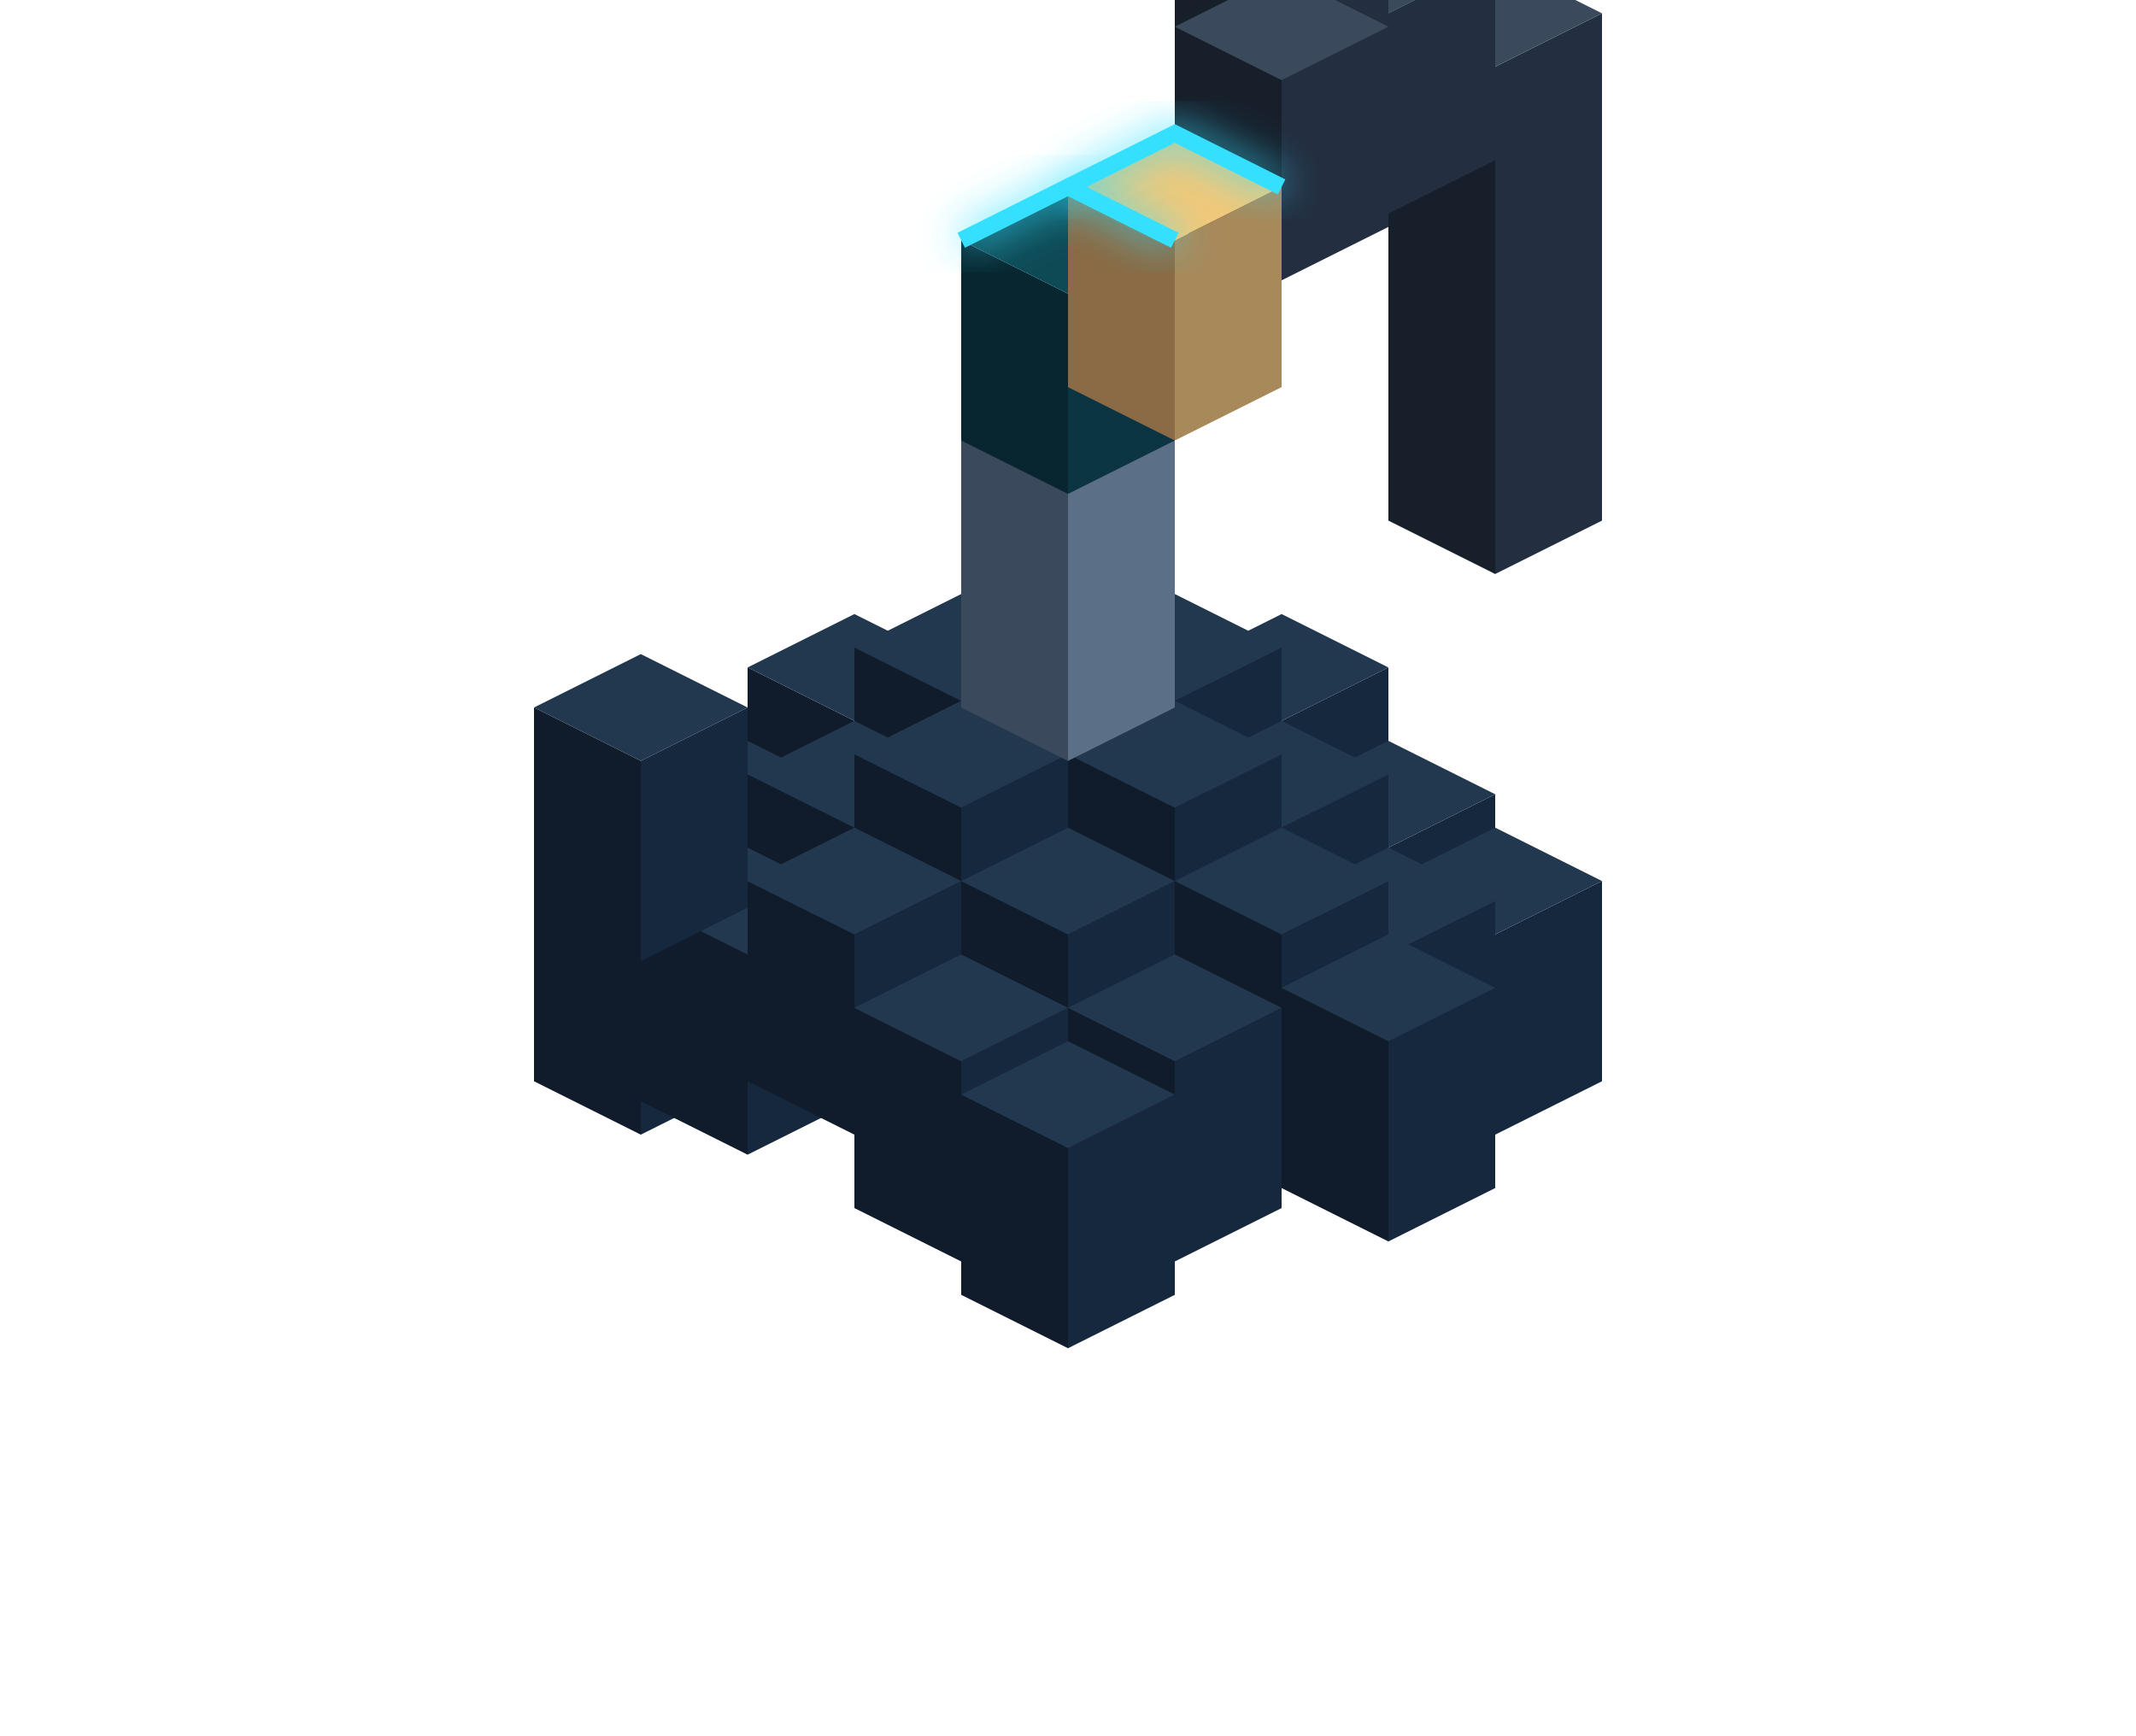
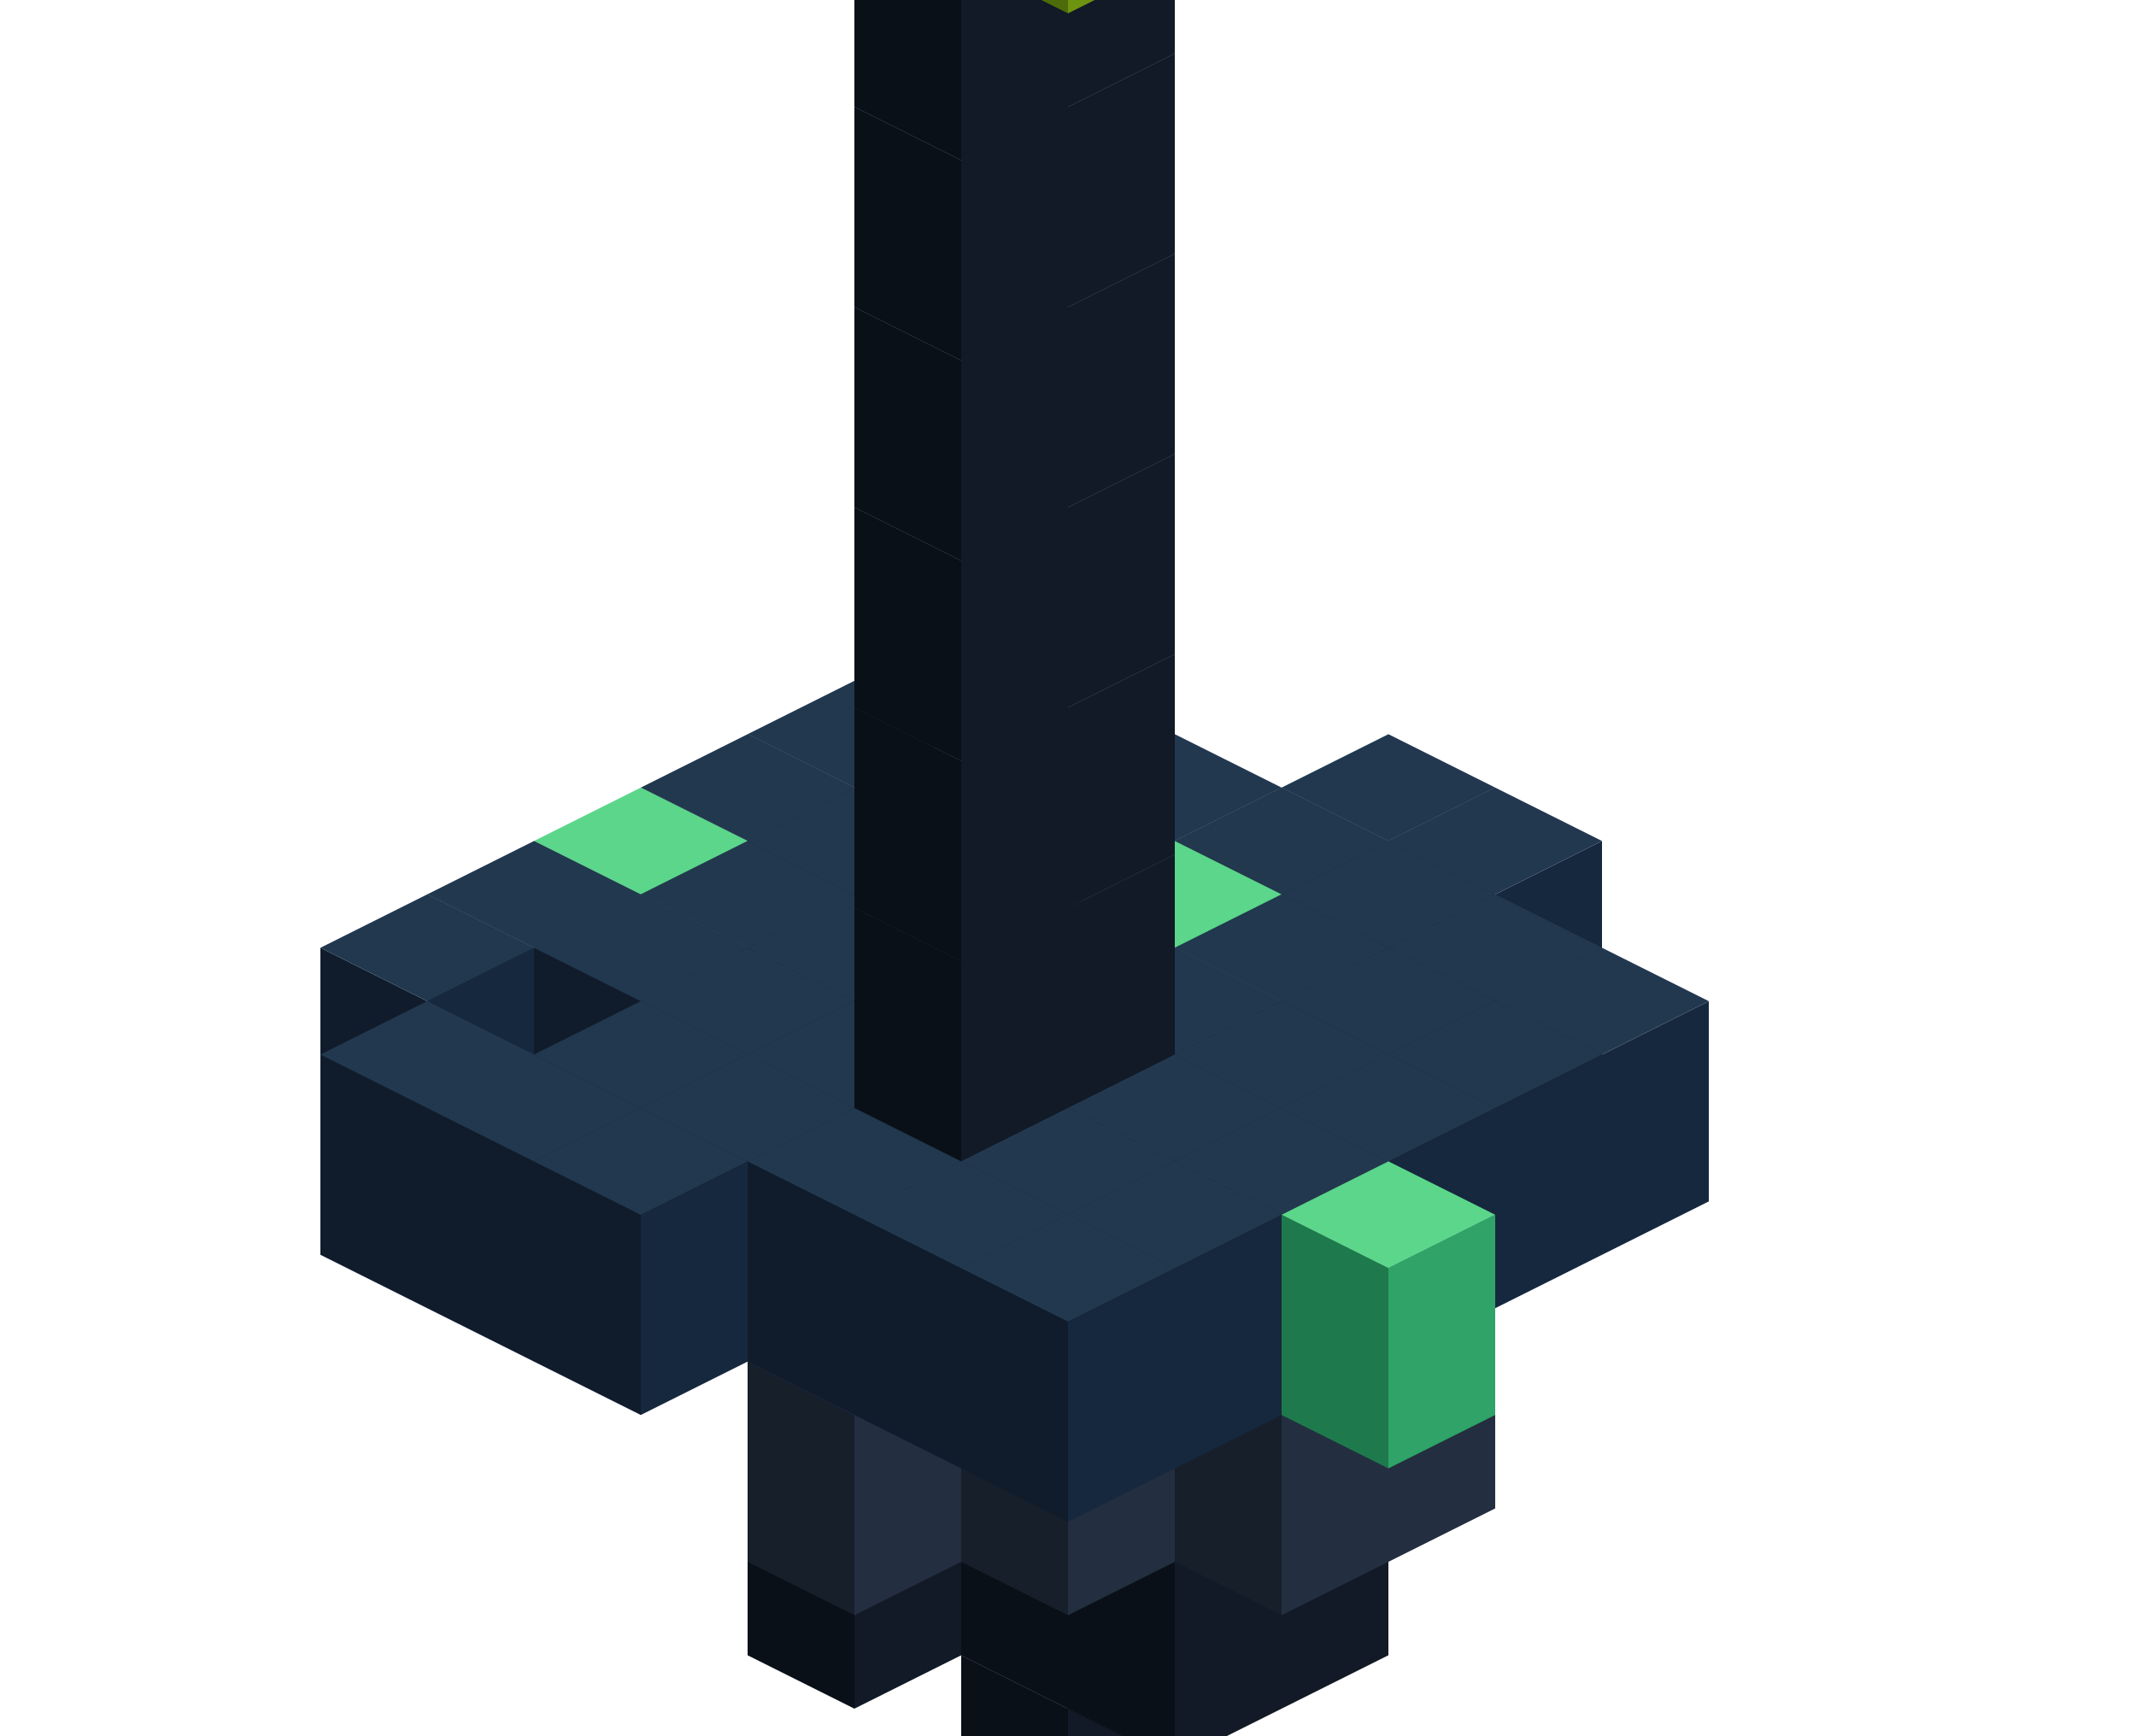
<svg xmlns="http://www.w3.org/2000/svg" width="320" height="260" viewBox="0 0 320 260" fill="none">
  <defs>
    <filter id="glow" x="-60%" y="-60%" width="220%" height="220%">
      <feGaussianBlur stdDeviation="3" result="b" />
      <feMerge>
        <feMergeNode in="b" />
        <feMergeNode in="SourceGraphic" />
      </feMerge>
    </filter>
  </defs>
-   <g>
-     <polygon points="144,100.0 160,108.0 160,138.0 144,130.0" fill="#101C2C" />
-     <polygon points="160,108.0 176,100.0 176,130.0 160,138.0" fill="#16283D" />
-     <polygon points="160,92.0 176,100.0 160,108.0 144,100.0" fill="#22384F" />
-     <polygon points="128,103.0 144,111.0 144,141.0 128,133.0" fill="#101C2C" />
-     <polygon points="144,111.0 160,103.0 160,133.0 144,141.0" fill="#16283D" />
-     <polygon points="144,95.0 160,103.0 144,111.0 128,103.0" fill="#22384F" />
-     <polygon points="112,100.0 128,108.0 128,138.0 112,130.0" fill="#101C2C" />
-     <polygon points="128,108.0 144,100.0 144,130.0 128,138.0" fill="#16283D" />
-     <polygon points="128,92.0 144,100.0 128,108.0 112,100.0" fill="#22384F" />
-     <polygon points="96,119.0 112,127.0 112,157.0 96,149.0" fill="#101C2C" />
-     <polygon points="112,127.0 128,119.0 128,149.0 112,157.0" fill="#16283D" />
-     <polygon points="112,111.0 128,119.0 112,127.0 96,119.0" fill="#22384F" />
-     <polygon points="80,132.0 96,140.0 96,170.0 80,162.0" fill="#101C2C" />
-     <polygon points="96,140.0 112,132.0 112,162.0 96,170.0" fill="#16283D" />
-     <polygon points="96,124.0 112,132.0 96,140.0 80,132.0" fill="#22384F" />
-     <polygon points="160,103.0 176,111.0 176,141.0 160,133.0" fill="#101C2C" />
-     <polygon points="176,111.0 192,103.0 192,133.0 176,141.0" fill="#16283D" />
-     <polygon points="176,95.0 192,103.0 176,111.0 160,103.0" fill="#22384F" />
-     <polygon points="144,100.0 160,108.0 160,138.0 144,130.0" fill="#101C2C" />
-     <polygon points="160,108.0 176,100.0 176,130.0 160,138.0" fill="#16283D" />
-     <polygon points="160,92.0 176,100.0 160,108.0 144,100.0" fill="#22384F" />
-     <polygon points="128,97.0 144,105.0 144,135.0 128,127.0" fill="#101C2C" />
-     <polygon points="144,105.0 160,97.0 160,127.0 144,135.0" fill="#16283D" />
-     <polygon points="144,89.0 160,97.0 144,105.0 128,97.0" fill="#22384F" />
-     <polygon points="112,116.0 128,124.0 128,154.0 112,146.0" fill="#101C2C" />
-     <polygon points="128,124.0 144,116.0 144,146.0 128,154.0" fill="#16283D" />
-     <polygon points="128,108.0 144,116.0 128,124.0 112,116.0" fill="#22384F" />
-     <polygon points="96,135.0 112,143.0 112,173.0 96,165.0" fill="#101C2C" />
-     <polygon points="112,143.0 128,135.0 128,165.0 112,173.0" fill="#16283D" />
-     <polygon points="112,127.0 128,135.0 112,143.0 96,135.0" fill="#22384F" />
-     <polygon points="176,100.0 192,108.0 192,138.0 176,130.0" fill="#101C2C" />
-     <polygon points="192,108.0 208,100.0 208,130.0 192,138.0" fill="#16283D" />
-     <polygon points="192,92.0 208,100.0 192,108.0 176,100.0" fill="#22384F" />
-     <polygon points="160,97.0 176,105.0 176,135.0 160,127.0" fill="#101C2C" />
-     <polygon points="176,105.0 192,97.0 192,127.0 176,135.0" fill="#16283D" />
-     <polygon points="176,89.0 192,97.0 176,105.0 160,97.0" fill="#22384F" />
-     <polygon points="144,94.0 160,102.0 160,132.0 144,124.0" fill="#101C2C" />
-     <polygon points="160,102.0 176,94.0 176,124.0 160,132.0" fill="#16283D" />
-     <polygon points="160,86.0 176,94.0 160,102.0 144,94.0" fill="#22384F" />
-     <polygon points="128,113.0 144,121.0 144,151.0 128,143.0" fill="#101C2C" />
-     <polygon points="144,121.0 160,113.0 160,143.0 144,151.0" fill="#16283D" />
-     <polygon points="144,105.0 160,113.0 144,121.0 128,113.0" fill="#22384F" />
-     <polygon points="112,132.0 128,140.0 128,170.0 112,162.0" fill="#101C2C" />
-     <polygon points="128,140.0 144,132.0 144,162.0 128,170.0" fill="#16283D" />
-     <polygon points="128,124.0 144,132.0 128,140.0 112,132.0" fill="#22384F" />
-     <polygon points="192,119.0 208,127.0 208,157.0 192,149.0" fill="#101C2C" />
-     <polygon points="208,127.0 224,119.0 224,149.0 208,157.0" fill="#16283D" />
-     <polygon points="208,111.0 224,119.0 208,127.0 192,119.0" fill="#22384F" />
-     <polygon points="176,116.0 192,124.0 192,154.0 176,146.0" fill="#101C2C" />
-     <polygon points="192,124.0 208,116.0 208,146.0 192,154.0" fill="#16283D" />
-     <polygon points="192,108.0 208,116.0 192,124.0 176,116.0" fill="#22384F" />
-     <polygon points="160,113.0 176,121.0 176,151.0 160,143.0" fill="#101C2C" />
-     <polygon points="176,121.0 192,113.0 192,143.0 176,151.0" fill="#16283D" />
-     <polygon points="176,105.0 192,113.0 176,121.0 160,113.0" fill="#22384F" />
-     <polygon points="144,132.0 160,140.0 160,170.0 144,162.0" fill="#101C2C" />
-     <polygon points="160,140.0 176,132.0 176,162.0 160,170.0" fill="#16283D" />
-     <polygon points="160,124.0 176,132.0 160,140.0 144,132.0" fill="#22384F" />
-     <polygon points="128,151.0 144,159.0 144,189.0 128,181.0" fill="#101C2C" />
-     <polygon points="144,159.0 160,151.0 160,181.0 144,189.0" fill="#16283D" />
-     <polygon points="144,143.0 160,151.0 144,159.0 128,151.0" fill="#22384F" />
-     <polygon points="208,132.0 224,140.0 224,170.0 208,162.0" fill="#101C2C" />
-     <polygon points="224,140.0 240,132.0 240,162.0 224,170.0" fill="#16283D" />
-     <polygon points="224,124.0 240,132.0 224,140.0 208,132.0" fill="#22384F" />
-     <polygon points="192,135.0 208,143.0 208,173.0 192,165.0" fill="#101C2C" />
-     <polygon points="208,143.0 224,135.0 224,165.0 208,173.0" fill="#16283D" />
-     <polygon points="208,127.0 224,135.0 208,143.0 192,135.0" fill="#22384F" />
-     <polygon points="176,132.0 192,140.0 192,170.0 176,162.0" fill="#101C2C" />
-     <polygon points="192,140.0 208,132.0 208,162.0 192,170.0" fill="#16283D" />
-     <polygon points="192,124.0 208,132.0 192,140.0 176,132.0" fill="#22384F" />
-     <polygon points="160,151.0 176,159.0 176,189.0 160,181.0" fill="#101C2C" />
-     <polygon points="176,159.0 192,151.0 192,181.0 176,189.0" fill="#16283D" />
-     <polygon points="176,143.0 192,151.0 176,159.0 160,151.0" fill="#22384F" />
-     <polygon points="144,164.0 160,172.0 160,202.0 144,194.0" fill="#101C2C" />
-     <polygon points="160,172.0 176,164.0 176,194.0 160,202.0" fill="#16283D" />
-     <polygon points="160,156.0 176,164.0 160,172.0 144,164.0" fill="#22384F" />
-     <polygon points="144,76.0 160,84.0 160,114.0 144,106.0" fill="#3A4A5C" />
-     <polygon points="160,84.0 176,76.0 176,106.0 160,114.0" fill="#5B7086" />
-     <polygon points="160,68.0 176,76.0 160,84.0 144,76.0" fill="#8DA0B4" />
-     <polygon points="144,56.0 160,64.0 160,94.0 144,86.0" fill="#3A4A5C" />
-     <polygon points="160,64.0 176,56.0 176,86.0 160,94.0" fill="#5B7086" />
-     <polygon points="160,48.0 176,56.0 160,64.0 144,56.0" fill="#8DA0B4" />
-     <polygon points="144,36.0 160,44.0 160,74.0 144,66.0" fill="#082630" />
-     <polygon points="160,44.0 176,36.0 176,66.0 160,74.0" fill="#0B3540" />
-     <polygon points="160,28.0 176,36.0 160,44.0 144,36.0" fill="#0E4A56" />
-     <polygon points="208,48.0 224,56.0 224,86.0 208,78.0" fill="#171F2B" />
-     <polygon points="224,56.0 240,48.0 240,78.0 224,86.0" fill="#232E40" />
-     <polygon points="224,40.0 240,48.0 224,56.0 208,48.0" fill="#3A4A5C" />
-     <polygon points="208,24.0 224,32.0 224,62.0 208,54.0" fill="#171F2B" />
-     <polygon points="224,32.0 240,24.0 240,54.0 224,62.0" fill="#232E40" />
-     <polygon points="224,16.0 240,24.0 224,32.0 208,24.0" fill="#3A4A5C" />
-     <polygon points="208,2.0 224,10.0 224,40.0 208,32.0" fill="#171F2B" />
-     <polygon points="224,10.0 240,2.0 240,32.0 224,40.0" fill="#232E40" />
-     <polygon points="224,-6.0 240,2.0 224,10.0 208,2.0" fill="#3A4A5C" />
-     <polygon points="192,-6.0 208,2.0 208,32.0 192,24.0" fill="#171F2B" />
-     <polygon points="208,2.0 224,-6.0 224,24.0 208,32.0" fill="#232E40" />
-     <polygon points="208,-14.0 224,-6.0 208,2.0 192,-6.0" fill="#3A4A5C" />
-     <polygon points="176,-14.0 192,-6.0 192,24.0 176,16.0" fill="#171F2B" />
-     <polygon points="192,-6.0 208,-14.0 208,16.0 192,24.0" fill="#232E40" />
-     <polygon points="192,-22.0 208,-14.0 192,-6.0 176,-14.0" fill="#3A4A5C" />
-     <polygon points="176,4.0 192,12.0 192,42.0 176,34.0" fill="#171F2B" />
-     <polygon points="192,12.0 208,4.0 208,34.0 192,42.0" fill="#232E40" />
-     <polygon points="192,-4.0 208,4.0 192,12.0 176,4.0" fill="#3A4A5C" />
-     <polygon points="160,28.0 176,36.0 176,66.0 160,58.0" fill="#8A6B45" />
-     <polygon points="176,36.0 192,28.0 192,58.0 176,66.0" fill="#A8895A" />
-     <polygon points="176,20.0 192,28.0 176,36.0 160,28.0" fill="#F2C879" />
-     <polygon points="80,106.0 96,114.0 96,144.0 80,136.0" fill="#101C2C" />
-     <polygon points="96,114.0 112,106.0 112,136.0 96,144.0" fill="#16283D" />
-     <polygon points="96,98.0 112,106.0 96,114.0 80,106.0" fill="#22384F" />
-     <polygon points="192,148.0 208,156.0 208,186.0 192,178.0" fill="#101C2C" />
-     <polygon points="208,156.0 224,148.0 224,178.0 208,186.0" fill="#16283D" />
-     <polygon points="208,140.0 224,148.0 208,156.0 192,148.0" fill="#22384F" />
-     <polyline points="144,36.0 160,28.0 176,36.0" fill="none" stroke="#35E0FF" stroke-width="2.5" filter="url(#glow)" />
-     <polyline points="160,28.0 176,20.0 192,28.0" fill="none" stroke="#35E0FF" stroke-width="2.5" filter="url(#glow)" />
-   </g>
+   <style>.blk{animation:blk 1.8s steps(1) infinite}@keyframes blk{0%,55%{opacity:1}56%,100%{opacity:.25}}</style>
+   <polygon points="157.8,141.3 146.2,147.1 146.2,168.7 157.8,162.9" fill="#E4EAF4" />
+   <polygon points="157.8,111.3 146.2,117.1 146.2,138.7 157.8,132.9" fill="#E4EAF4" />
+   <polygon points="157.8,81.3 146.2,87.1 146.2,108.7 157.8,102.9" fill="#E4EAF4" />
+   <polygon points="157.8,51.3 146.2,57.1 146.2,78.7 157.8,72.9" fill="#E4EAF4" />
+   <polygon points="157.8,21.3 146.2,27.1 146.2,48.7 157.8,42.9" fill="#E4EAF4" />
+   <polygon points="157.8,-8.7 146.2,-2.9 146.2,18.7 157.8,12.9" fill="#E4EAF4" />
+   <polygon points="158.0,80.8 146.0,86.8 146.0,109.2 158.0,103.2" fill="#FF6B6B" stroke="#8F1F1A" stroke-width="2" />
+   <polygon points="156.0,-4.5 148.0,-0.5 148.0,14.5 156.0,10.5" fill="#35E0FF" filter="url(#glow)" class="blk" />
+   <polygon points="128.0,102.0 144.0,110.0 144.0,140.0 128.0,132.0" fill="#101C2C" />
+   <polygon points="160.0,102.0 144.0,110.0 144.0,140.0 160.0,132.0" fill="#16283D" />
+   <polygon points="144.0,94.0 160.0,102.0 144.0,110.0 128.0,102.0" fill="#22384F" />
+   <polygon points="112.0,110.0 128.0,118.0 128.0,148.0 112.0,140.0" fill="#101C2C" />
+   <polygon points="144.0,110.0 128.0,118.0 128.0,148.0 144.0,140.0" fill="#16283D" />
+   <polygon points="128.0,102.0 144.0,110.0 128.0,118.0 112.0,110.0" fill="#22384F" />
+   <polygon points="96.0,118.0 112.0,126.0 112.0,156.0 96.0,148.0" fill="#101C2C" />
+   <polygon points="128.0,118.0 112.0,126.0 112.0,156.0 128.0,148.0" fill="#16283D" />
+   <polygon points="112.0,110.0 128.0,118.0 112.0,126.0 96.0,118.0" fill="#22384F" />
+   <polygon points="112.0,156.0 128.0,164.0 128.0,194.0 112.0,186.0" fill="#171F2B" />
+   <polygon points="144.0,156.0 128.0,164.0 128.0,194.0 144.0,186.0" fill="#232E40" />
+   <polygon points="128.0,148.0 144.0,156.0 128.0,164.0 112.0,156.0" fill="#3A4A5C" />
+   <polygon points="128.0,118.0 144.0,126.0 144.0,156.0 128.0,148.0" fill="#1E7A4C" />
+   <polygon points="160.0,118.0 144.0,126.0 144.0,156.0 160.0,148.0" fill="#2FA368" />
+   <polygon points="144.0,110.0 160.0,118.0 144.0,126.0 128.0,118.0" fill="#5BD68A" />
+   <polygon points="160.0,118.0 176.0,126.0 176.0,156.0 160.0,148.0" fill="#101C2C" />
+   <polygon points="192.0,118.0 176.0,126.0 176.0,156.0 192.0,148.0" fill="#16283D" />
+   <polygon points="176.0,110.0 192.0,118.0 176.0,126.0 160.0,118.0" fill="#22384F" />
+   <polygon points="144.0,156.0 160.0,164.0 160.0,194.0 144.0,186.0" fill="#171F2B" />
+   <polygon points="176.0,156.0 160.0,164.0 160.0,194.0 176.0,186.0" fill="#232E40" />
+   <polygon points="160.0,148.0 176.0,156.0 160.0,164.0 144.0,156.0" fill="#3A4A5C" />
+   <polygon points="128.0,194.0 144.0,202.0 144.0,232.0 128.0,224.0" fill="#0A1018" />
+   <polygon points="160.0,194.0 144.0,202.0 144.0,232.0 160.0,224.0" fill="#111A26" />
+   <polygon points="144.0,186.0 160.0,194.0 144.0,202.0 128.0,194.0" fill="#1E2A40" />
+   <polygon points="192.0,118.0 208.0,126.0 208.0,156.0 192.0,148.0" fill="#101C2C" />
+   <polygon points="224.0,118.0 208.0,126.0 208.0,156.0 224.0,148.0" fill="#16283D" />
+   <polygon points="208.0,110.0 224.0,118.0 208.0,126.0 192.0,118.0" fill="#22384F" />
+   <polygon points="176.0,156.0 192.0,164.0 192.0,194.0 176.0,186.0" fill="#171F2B" />
+   <polygon points="208.0,156.0 192.0,164.0 192.0,194.0 208.0,186.0" fill="#232E40" />
+   <polygon points="192.0,148.0 208.0,156.0 192.0,164.0 176.0,156.0" fill="#3A4A5C" />
+   <polygon points="80.0,126.0 96.0,134.0 96.0,164.0 80.0,156.0" fill="#1E7A4C" />
+   <polygon points="112.0,126.0 96.0,134.0 96.0,164.0 112.0,156.0" fill="#2FA368" />
+   <polygon points="96.0,118.0 112.0,126.0 96.0,134.0 80.0,126.0" fill="#5BD68A" />
+   <polygon points="112.0,126.0 128.0,134.0 128.0,164.0 112.0,156.0" fill="#101C2C" />
+   <polygon points="144.0,126.0 128.0,134.0 128.0,164.0 144.0,156.0" fill="#16283D" />
+   <polygon points="128.0,118.0 144.0,126.0 128.0,134.0 112.0,126.0" fill="#22384F" />
+   <polygon points="96.0,164.0 112.0,172.0 112.0,202.0 96.0,194.0" fill="#171F2B" />
+   <polygon points="128.0,164.0 112.0,172.0 112.0,202.0 128.0,194.0" fill="#232E40" />
+   <polygon points="112.0,156.0 128.0,164.0 112.0,172.0 96.0,164.0" fill="#3A4A5C" />
+   <polygon points="144.0,126.0 160.0,134.0 160.0,164.0 144.0,156.0" fill="#101C2C" />
+   <polygon points="176.0,126.0 160.0,134.0 160.0,164.0 176.0,156.0" fill="#16283D" />
+   <polygon points="160.0,118.0 176.0,126.0 160.0,134.0 144.0,126.0" fill="#22384F" />
+   <polygon points="128.0,164.0 144.0,172.0 144.0,202.0 128.0,194.0" fill="#171F2B" />
+   <polygon points="160.0,164.0 144.0,172.0 144.0,202.0 160.0,194.0" fill="#232E40" />
+   <polygon points="144.0,156.0 160.0,164.0 144.0,172.0 128.0,164.0" fill="#3A4A5C" />
+   <polygon points="112.0,202.0 128.0,210.0 128.0,240.0 112.0,232.0" fill="#0A1018" />
+   <polygon points="144.0,202.0 128.0,210.0 128.0,240.0 144.0,232.0" fill="#111A26" />
+   <polygon points="128.0,194.0 144.0,202.0 128.0,210.0 112.0,202.0" fill="#1E2A40" />
+   <polygon points="176.0,126.0 192.0,134.0 192.0,164.0 176.0,156.0" fill="#101C2C" />
+   <polygon points="208.0,126.0 192.0,134.0 192.0,164.0 208.0,156.0" fill="#16283D" />
+   <polygon points="192.0,118.0 208.0,126.0 192.0,134.0 176.0,126.0" fill="#22384F" />
+   <polygon points="160.0,164.0 176.0,172.0 176.0,202.0 160.0,194.0" fill="#171F2B" />
+   <polygon points="192.0,164.0 176.0,172.0 176.0,202.0 192.0,194.0" fill="#232E40" />
+   <polygon points="176.0,156.0 192.0,164.0 176.0,172.0 160.0,164.0" fill="#3A4A5C" />
+   <polygon points="144.0,202.0 160.0,210.0 160.0,240.0 144.0,232.0" fill="#0A1018" />
+   <polygon points="176.0,202.0 160.0,210.0 160.0,240.0 176.0,232.0" fill="#111A26" />
+   <polygon points="160.0,194.0 176.0,202.0 160.0,210.0 144.0,202.0" fill="#1E2A40" />
+   <polygon points="208.0,126.0 224.0,134.0 224.0,164.0 208.0,156.0" fill="#101C2C" />
+   <polygon points="240.0,126.0 224.0,134.0 224.0,164.0 240.0,156.0" fill="#16283D" />
+   <polygon points="224.0,118.0 240.0,126.0 224.0,134.0 208.0,126.0" fill="#22384F" />
+   <polygon points="192.0,164.0 208.0,172.0 208.0,202.0 192.0,194.0" fill="#171F2B" />
+   <polygon points="224.0,164.0 208.0,172.0 208.0,202.0 224.0,194.0" fill="#232E40" />
+   <polygon points="208.0,156.0 224.0,164.0 208.0,172.0 192.0,164.0" fill="#3A4A5C" />
+   <polygon points="176.0,202.0 192.0,210.0 192.0,240.0 176.0,232.0" fill="#0A1018" />
+   <polygon points="208.0,202.0 192.0,210.0 192.0,240.0 208.0,232.0" fill="#111A26" />
+   <polygon points="192.0,194.0 208.0,202.0 192.0,210.0 176.0,202.0" fill="#1E2A40" />
+   <polygon points="64.0,134.0 80.0,142.0 80.0,172.0 64.0,164.0" fill="#101C2C" />
+   <polygon points="96.0,134.0 80.0,142.0 80.0,172.0 96.0,164.0" fill="#16283D" />
+   <polygon points="80.0,126.0 96.0,134.0 80.0,142.0 64.0,134.0" fill="#22384F" />
+   <polygon points="96.0,134.0 112.0,142.0 112.0,172.0 96.0,164.0" fill="#101C2C" />
+   <polygon points="128.0,134.0 112.0,142.0 112.0,172.0 128.0,164.0" fill="#16283D" />
+   <polygon points="112.0,126.0 128.0,134.0 112.0,142.0 96.0,134.0" fill="#22384F" />
+   <polygon points="128.0,134.0 144.0,142.0 144.0,172.0 128.0,164.0" fill="#101C2C" />
+   <polygon points="160.0,134.0 144.0,142.0 144.0,172.0 160.0,164.0" fill="#16283D" />
+   <polygon points="144.0,126.0 160.0,134.0 144.0,142.0 128.0,134.0" fill="#22384F" />
+   <polygon points="128.0,210.0 144.0,218.0 144.0,248.0 128.0,240.0" fill="#0A1018" />
+   <polygon points="160.0,210.0 144.0,218.0 144.0,248.0 160.0,240.0" fill="#111A26" />
+   <polygon points="144.0,202.0 160.0,210.0 144.0,218.0 128.0,210.0" fill="#1E2A40" />
+   <polygon points="160.0,134.0 176.0,142.0 176.0,172.0 160.0,164.0" fill="#1E7A4C" />
+   <polygon points="192.0,134.0 176.0,142.0 176.0,172.0 192.0,164.0" fill="#2FA368" />
+   <polygon points="176.0,126.0 192.0,134.0 176.0,142.0 160.0,134.0" fill="#5BD68A" />
+   <polygon points="192.0,134.0 208.0,142.0 208.0,172.0 192.0,164.0" fill="#101C2C" />
+   <polygon points="224.0,134.0 208.0,142.0 208.0,172.0 224.0,164.0" fill="#16283D" />
+   <polygon points="208.0,126.0 224.0,134.0 208.0,142.0 192.0,134.0" fill="#22384F" />
+   <polygon points="176.0,172.0 192.0,180.0 192.0,210.0 176.0,202.0" fill="#171F2B" />
+   <polygon points="208.0,172.0 192.0,180.0 192.0,210.0 208.0,202.0" fill="#232E40" />
+   <polygon points="192.0,164.0 208.0,172.0 192.0,180.0 176.0,172.0" fill="#3A4A5C" />
+   <polygon points="160.0,210.0 176.0,218.0 176.0,248.0 160.0,240.0" fill="#0A1018" />
+   <polygon points="192.0,210.0 176.0,218.0 176.0,248.0 192.0,240.0" fill="#111A26" />
+   <polygon points="176.0,202.0 192.0,210.0 176.0,218.0 160.0,210.0" fill="#1E2A40" />
+   <polygon points="144.0,248.0 160.0,256.0 160.0,286.0 144.0,278.0" fill="#0A1018" />
+   <polygon points="176.0,248.0 160.0,256.0 160.0,286.0 176.0,278.0" fill="#111A26" />
+   <polygon points="160.0,240.0 176.0,248.0 160.0,256.0 144.0,248.0" fill="#1E2A40" />
+   <polygon points="48.0,142.0 64.0,150.0 64.0,180.0 48.0,172.0" fill="#101C2C" />
+   <polygon points="80.0,142.0 64.0,150.0 64.0,180.0 80.0,172.0" fill="#16283D" />
+   <polygon points="64.0,134.0 80.0,142.0 64.0,150.0 48.0,142.0" fill="#22384F" />
+   <polygon points="80.0,142.0 96.0,150.0 96.0,180.0 80.0,172.0" fill="#101C2C" />
+   <polygon points="112.0,142.0 96.0,150.0 96.0,180.0 112.0,172.0" fill="#16283D" />
+   <polygon points="96.0,134.0 112.0,142.0 96.0,150.0 80.0,142.0" fill="#22384F" />
+   <polygon points="112.0,142.0 128.0,150.0 128.0,180.0 112.0,172.0" fill="#101C2C" />
+   <polygon points="144.0,142.0 128.0,150.0 128.0,180.0 144.0,172.0" fill="#16283D" />
+   <polygon points="128.0,134.0 144.0,142.0 128.0,150.0 112.0,142.0" fill="#22384F" />
+   <polygon points="144.0,142.0 160.0,150.0 160.0,180.0 144.0,172.0" fill="#101C2C" />
+   <polygon points="176.0,142.0 160.0,150.0 160.0,180.0 176.0,172.0" fill="#16283D" />
+   <polygon points="160.0,134.0 176.0,142.0 160.0,150.0 144.0,142.0" fill="#22384F" />
+   <polygon points="128.0,180.0 144.0,188.0 144.0,218.0 128.0,210.0" fill="#171F2B" />
+   <polygon points="160.0,180.0 144.0,188.0 144.0,218.0 160.0,210.0" fill="#232E40" />
+   <polygon points="144.0,172.0 160.0,180.0 144.0,188.0 128.0,180.0" fill="#3A4A5C" />
+   <polygon points="112.0,218.0 128.0,226.0 128.0,256.0 112.0,248.0" fill="#0A1018" />
+   <polygon points="144.0,218.0 128.0,226.0 128.0,256.0 144.0,248.0" fill="#111A26" />
+   <polygon points="128.0,210.0 144.0,218.0 128.0,226.0 112.0,218.0" fill="#1E2A40" />
+   <polygon points="176.0,142.0 192.0,150.0 192.0,180.0 176.0,172.0" fill="#101C2C" />
+   <polygon points="208.0,142.0 192.0,150.0 192.0,180.0 208.0,172.0" fill="#16283D" />
+   <polygon points="192.0,134.0 208.0,142.0 192.0,150.0 176.0,142.0" fill="#22384F" />
+   <polygon points="160.0,180.0 176.0,188.0 176.0,218.0 160.0,210.0" fill="#171F2B" />
+   <polygon points="192.0,180.0 176.0,188.0 176.0,218.0 192.0,210.0" fill="#232E40" />
+   <polygon points="176.0,172.0 192.0,180.0 176.0,188.0 160.0,180.0" fill="#3A4A5C" />
+   <polygon points="144.0,218.0 160.0,226.0 160.0,256.0 144.0,248.0" fill="#0A1018" />
+   <polygon points="176.0,218.0 160.0,226.0 160.0,256.0 176.0,248.0" fill="#111A26" />
+   <polygon points="160.0,210.0 176.0,218.0 160.0,226.0 144.0,218.0" fill="#1E2A40" />
+   <polygon points="208.0,142.0 224.0,150.0 224.0,180.0 208.0,172.0" fill="#101C2C" />
+   <polygon points="240.0,142.0 224.0,150.0 224.0,180.0 240.0,172.0" fill="#16283D" />
+   <polygon points="224.0,134.0 240.0,142.0 224.0,150.0 208.0,142.0" fill="#22384F" />
+   <polygon points="176.0,218.0 192.0,226.0 192.0,256.0 176.0,248.0" fill="#0A1018" />
+   <polygon points="208.0,218.0 192.0,226.0 192.0,256.0 208.0,248.0" fill="#111A26" />
+   <polygon points="192.0,210.0 208.0,218.0 192.0,226.0 176.0,218.0" fill="#1E2A40" />
+   <polygon points="96.0,150.0 112.0,158.0 112.0,188.0 96.0,180.0" fill="#101C2C" />
+   <polygon points="128.0,150.0 112.0,158.0 112.0,188.0 128.0,180.0" fill="#16283D" />
+   <polygon points="112.0,142.0 128.0,150.0 112.0,158.0 96.0,150.0" fill="#22384F" />
+   <polygon points="128.0,150.0 144.0,158.0 144.0,188.0 128.0,180.0" fill="#101C2C" />
+   <polygon points="160.0,150.0 144.0,158.0 144.0,188.0 160.0,180.0" fill="#16283D" />
+   <polygon points="144.0,142.0 160.0,150.0 144.0,158.0 128.0,150.0" fill="#22384F" />
+   <polygon points="160.0,150.0 176.0,158.0 176.0,188.0 160.0,180.0" fill="#101C2C" />
+   <polygon points="192.0,150.0 176.0,158.0 176.0,188.0 192.0,180.0" fill="#16283D" />
+   <polygon points="176.0,142.0 192.0,150.0 176.0,158.0 160.0,150.0" fill="#22384F" />
+   <polygon points="144.0,188.0 160.0,196.0 160.0,226.0 144.0,218.0" fill="#171F2B" />
+   <polygon points="176.0,188.0 160.0,196.0 160.0,226.0 176.0,218.0" fill="#232E40" />
+   <polygon points="160.0,180.0 176.0,188.0 160.0,196.0 144.0,188.0" fill="#3A4A5C" />
+   <polygon points="192.0,150.0 208.0,158.0 208.0,188.0 192.0,180.0" fill="#101C2C" />
+   <polygon points="224.0,150.0 208.0,158.0 208.0,188.0 224.0,180.0" fill="#16283D" />
+   <polygon points="208.0,142.0 224.0,150.0 208.0,158.0 192.0,150.0" fill="#22384F" />
+   <polygon points="176.0,188.0 192.0,196.0 192.0,226.0 176.0,218.0" fill="#171F2B" />
+   <polygon points="208.0,188.0 192.0,196.0 192.0,226.0 208.0,218.0" fill="#232E40" />
+   <polygon points="192.0,180.0 208.0,188.0 192.0,196.0 176.0,188.0" fill="#3A4A5C" />
+   <polygon points="160.0,226.0 176.0,234.0 176.0,264.0 160.0,256.0" fill="#0A1018" />
+   <polygon points="192.0,226.0 176.0,234.0 176.0,264.0 192.0,256.0" fill="#111A26" />
+   <polygon points="176.0,218.0 192.0,226.0 176.0,234.0 160.0,226.0" fill="#1E2A40" />
+   <polygon points="224.0,150.0 240.0,158.0 240.0,188.0 224.0,180.0" fill="#101C2C" />
+   <polygon points="256.0,150.0 240.0,158.0 240.0,188.0 256.0,180.0" fill="#16283D" />
+   <polygon points="240.0,142.0 256.0,150.0 240.0,158.0 224.0,150.0" fill="#22384F" />
+   <polygon points="48.0,158.0 64.0,166.0 64.0,196.0 48.0,188.0" fill="#101C2C" />
+   <polygon points="80.0,158.0 64.0,166.0 64.0,196.0 80.0,188.0" fill="#16283D" />
+   <polygon points="64.0,150.0 80.0,158.0 64.0,166.0 48.0,158.0" fill="#22384F" />
+   <polygon points="80.0,158.0 96.0,166.0 96.0,196.0 80.0,188.0" fill="#101C2C" />
+   <polygon points="112.0,158.0 96.0,166.0 96.0,196.0 112.0,188.0" fill="#16283D" />
+   <polygon points="96.0,150.0 112.0,158.0 96.0,166.0 80.0,158.0" fill="#22384F" />
+   <polygon points="112.0,158.0 128.0,166.0 128.0,196.0 112.0,188.0" fill="#101C2C" />
+   <polygon points="144.0,158.0 128.0,166.0 128.0,196.0 144.0,188.0" fill="#16283D" />
+   <polygon points="128.0,150.0 144.0,158.0 128.0,166.0 112.0,158.0" fill="#22384F" />
+   <polygon points="144.0,158.0 160.0,166.0 160.0,196.0 144.0,188.0" fill="#101C2C" />
+   <polygon points="176.0,158.0 160.0,166.0 160.0,196.0 176.0,188.0" fill="#16283D" />
+   <polygon points="160.0,150.0 176.0,158.0 160.0,166.0 144.0,158.0" fill="#22384F" />
+   <polygon points="128.0,196.0 144.0,204.0 144.0,234.0 128.0,226.0" fill="#171F2B" />
+   <polygon points="160.0,196.0 144.0,204.0 144.0,234.0 160.0,226.0" fill="#232E40" />
+   <polygon points="144.0,188.0 160.0,196.0 144.0,204.0 128.0,196.0" fill="#3A4A5C" />
+   <polygon points="176.0,158.0 192.0,166.0 192.0,196.0 176.0,188.0" fill="#101C2C" />
+   <polygon points="208.0,158.0 192.0,166.0 192.0,196.0 208.0,188.0" fill="#16283D" />
+   <polygon points="192.0,150.0 208.0,158.0 192.0,166.0 176.0,158.0" fill="#22384F" />
+   <polygon points="160.0,196.0 176.0,204.0 176.0,234.0 160.0,226.0" fill="#171F2B" />
+   <polygon points="192.0,196.0 176.0,204.0 176.0,234.0 192.0,226.0" fill="#232E40" />
+   <polygon points="176.0,188.0 192.0,196.0 176.0,204.0 160.0,196.0" fill="#3A4A5C" />
+   <polygon points="208.0,158.0 224.0,166.0 224.0,196.0 208.0,188.0" fill="#101C2C" />
+   <polygon points="240.0,158.0 224.0,166.0 224.0,196.0 240.0,188.0" fill="#16283D" />
+   <polygon points="224.0,150.0 240.0,158.0 224.0,166.0 208.0,158.0" fill="#22384F" />
+   <polygon points="192.0,196.0 208.0,204.0 208.0,234.0 192.0,226.0" fill="#171F2B" />
+   <polygon points="224.0,196.0 208.0,204.0 208.0,234.0 224.0,226.0" fill="#232E40" />
+   <polygon points="208.0,188.0 224.0,196.0 208.0,204.0 192.0,196.0" fill="#3A4A5C" />
+   <polygon points="64.0,166.0 80.0,174.0 80.0,204.0 64.0,196.0" fill="#101C2C" />
+   <polygon points="96.0,166.0 80.0,174.0 80.0,204.0 96.0,196.0" fill="#16283D" />
+   <polygon points="80.0,158.0 96.0,166.0 80.0,174.0 64.0,166.0" fill="#22384F" />
+   <polygon points="96.0,166.0 112.0,174.0 112.0,204.0 96.0,196.0" fill="#101C2C" />
+   <polygon points="128.0,166.0 112.0,174.0 112.0,204.0 128.0,196.0" fill="#16283D" />
+   <polygon points="112.0,158.0 128.0,166.0 112.0,174.0 96.0,166.0" fill="#22384F" />
+   <polygon points="128.0,166.0 144.0,174.0 144.0,204.0 128.0,196.0" fill="#101C2C" />
+   <polygon points="160.0,166.0 144.0,174.0 144.0,204.0 160.0,196.0" fill="#16283D" />
+   <polygon points="144.0,158.0 160.0,166.0 144.0,174.0 128.0,166.0" fill="#22384F" />
+   <polygon points="112.0,204.0 128.0,212.0 128.0,242.0 112.0,234.0" fill="#171F2B" />
+   <polygon points="144.0,204.0 128.0,212.0 128.0,242.0 144.0,234.0" fill="#232E40" />
+   <polygon points="128.0,196.0 144.0,204.0 128.0,212.0 112.0,204.0" fill="#3A4A5C" />
+   <polygon points="144.0,128.0 160.0,136.0 160.0,166.0 144.0,158.0" fill="#0A1018" />
+   <polygon points="176.0,128.0 160.0,136.0 160.0,166.0 176.0,158.0" fill="#111A26" />
+   <polygon points="160.0,120.0 176.0,128.0 160.0,136.0 144.0,128.0" fill="#1E2A40" />
+   <polygon points="160.0,166.0 176.0,174.0 176.0,204.0 160.0,196.0" fill="#101C2C" />
+   <polygon points="192.0,166.0 176.0,174.0 176.0,204.0 192.0,196.0" fill="#16283D" />
+   <polygon points="176.0,158.0 192.0,166.0 176.0,174.0 160.0,166.0" fill="#22384F" />
+   <polygon points="144.0,204.0 160.0,212.0 160.0,242.0 144.0,234.0" fill="#171F2B" />
+   <polygon points="176.0,204.0 160.0,212.0 160.0,242.0 176.0,234.0" fill="#232E40" />
+   <polygon points="160.0,196.0 176.0,204.0 160.0,212.0 144.0,204.0" fill="#3A4A5C" />
+   <polygon points="192.0,166.0 208.0,174.0 208.0,204.0 192.0,196.0" fill="#101C2C" />
+   <polygon points="224.0,166.0 208.0,174.0 208.0,204.0 224.0,196.0" fill="#16283D" />
+   <polygon points="208.0,158.0 224.0,166.0 208.0,174.0 192.0,166.0" fill="#22384F" />
+   <polygon points="176.0,204.0 192.0,212.0 192.0,242.0 176.0,234.0" fill="#171F2B" />
+   <polygon points="208.0,204.0 192.0,212.0 192.0,242.0 208.0,234.0" fill="#232E40" />
+   <polygon points="192.0,196.0 208.0,204.0 192.0,212.0 176.0,204.0" fill="#3A4A5C" />
+   <polygon points="80.0,174.0 96.0,182.0 96.0,212.0 80.0,204.0" fill="#101C2C" />
+   <polygon points="112.0,174.0 96.0,182.0 96.0,212.0 112.0,204.0" fill="#16283D" />
+   <polygon points="96.0,166.0 112.0,174.0 96.0,182.0 80.0,174.0" fill="#22384F" />
+   <polygon points="112.0,174.0 128.0,182.0 128.0,212.0 112.0,204.0" fill="#101C2C" />
+   <polygon points="144.0,174.0 128.0,182.0 128.0,212.0 144.0,204.0" fill="#16283D" />
+   <polygon points="128.0,166.0 144.0,174.0 128.0,182.0 112.0,174.0" fill="#22384F" />
+   <polygon points="144.0,98.0 160.0,106.0 160.0,136.0 144.0,128.0" fill="#0A1018" />
+   <polygon points="176.0,98.0 160.0,106.0 160.0,136.0 176.0,128.0" fill="#111A26" />
+   <polygon points="160.0,90.0 176.0,98.0 160.0,106.0 144.0,98.0" fill="#1E2A40" />
+   <polygon points="128.0,136.0 144.0,144.0 144.0,174.0 128.0,166.0" fill="#0A1018" />
+   <polygon points="160.0,136.0 144.0,144.0 144.0,174.0 160.0,166.0" fill="#111A26" />
+   <polygon points="144.0,128.0 160.0,136.0 144.0,144.0 128.0,136.0" fill="#1E2A40" />
+   <polygon points="144.0,174.0 160.0,182.0 160.0,212.0 144.0,204.0" fill="#101C2C" />
+   <polygon points="176.0,174.0 160.0,182.0 160.0,212.0 176.0,204.0" fill="#16283D" />
+   <polygon points="160.0,166.0 176.0,174.0 160.0,182.0 144.0,174.0" fill="#22384F" />
+   <polygon points="176.0,174.0 192.0,182.0 192.0,212.0 176.0,204.0" fill="#101C2C" />
+   <polygon points="208.0,174.0 192.0,182.0 192.0,212.0 208.0,204.0" fill="#16283D" />
+   <polygon points="192.0,166.0 208.0,174.0 192.0,182.0 176.0,174.0" fill="#22384F" />
+   <polygon points="144.0,68.0 160.0,76.0 160.0,106.0 144.0,98.0" fill="#0A1018" />
+   <polygon points="176.0,68.0 160.0,76.0 160.0,106.0 176.0,98.0" fill="#111A26" />
+   <polygon points="160.0,60.0 176.0,68.0 160.0,76.0 144.0,68.0" fill="#1E2A40" />
+   <polygon points="128.0,106.0 144.0,114.0 144.0,144.0 128.0,136.0" fill="#0A1018" />
+   <polygon points="160.0,106.0 144.0,114.0 144.0,144.0 160.0,136.0" fill="#111A26" />
+   <polygon points="144.0,98.0 160.0,106.0 144.0,114.0 128.0,106.0" fill="#1E2A40" />
+   <polygon points="128.0,182.0 144.0,190.0 144.0,220.0 128.0,212.0" fill="#101C2C" />
+   <polygon points="160.0,182.0 144.0,190.0 144.0,220.0 160.0,212.0" fill="#16283D" />
+   <polygon points="144.0,174.0 160.0,182.0 144.0,190.0 128.0,182.0" fill="#22384F" />
+   <polygon points="160.0,182.0 176.0,190.0 176.0,220.0 160.0,212.0" fill="#101C2C" />
+   <polygon points="192.0,182.0 176.0,190.0 176.0,220.0 192.0,212.0" fill="#16283D" />
+   <polygon points="176.0,174.0 192.0,182.0 176.0,190.0 160.0,182.0" fill="#22384F" />
+   <polygon points="192.0,182.0 208.0,190.0 208.0,220.0 192.0,212.0" fill="#1E7A4C" />
+   <polygon points="224.0,182.0 208.0,190.0 208.0,220.0 224.0,212.0" fill="#2FA368" />
+   <polygon points="208.0,174.0 224.0,182.0 208.0,190.0 192.0,182.0" fill="#5BD68A" />
+   <polygon points="144.0,38.0 160.0,46.0 160.0,76.0 144.0,68.0" fill="#0A1018" />
+   <polygon points="176.0,38.0 160.0,46.0 160.0,76.0 176.0,68.0" fill="#111A26" />
+   <polygon points="160.0,30.0 176.0,38.0 160.0,46.0 144.0,38.0" fill="#1E2A40" />
+   <polygon points="128.0,76.0 144.0,84.0 144.0,114.0 128.0,106.0" fill="#0A1018" />
+   <polygon points="160.0,76.0 144.0,84.0 144.0,114.0 160.0,106.0" fill="#111A26" />
+   <polygon points="144.0,68.0 160.0,76.0 144.0,84.0 128.0,76.0" fill="#1E2A40" />
+   <polygon points="144.0,190.0 160.0,198.0 160.0,228.0 144.0,220.0" fill="#101C2C" />
+   <polygon points="176.0,190.0 160.0,198.0 160.0,228.0 176.0,220.0" fill="#16283D" />
+   <polygon points="160.0,182.0 176.0,190.0 160.0,198.0 144.0,190.0" fill="#22384F" />
+   <polygon points="144.0,8.0 160.0,16.0 160.0,46.0 144.0,38.0" fill="#0A1018" />
+   <polygon points="176.0,8.0 160.0,16.0 160.0,46.0 176.0,38.0" fill="#111A26" />
+   <polygon points="160.0,0.0 176.0,8.0 160.0,16.0 144.0,8.0" fill="#1E2A40" />
+   <polygon points="128.0,46.0 144.0,54.0 144.0,84.0 128.0,76.0" fill="#0A1018" />
+   <polygon points="160.0,46.0 144.0,54.0 144.0,84.0 160.0,76.0" fill="#111A26" />
+   <polygon points="144.0,38.0 160.0,46.0 144.0,54.0 128.0,46.0" fill="#1E2A40" />
+   <polygon points="144.0,-22.0 160.0,-14.0 160.0,16.0 144.0,8.0" fill="#0A1018" />
+   <polygon points="176.0,-22.0 160.0,-14.0 160.0,16.0 176.0,8.0" fill="#111A26" />
+   <polygon points="160.0,-30.0 176.0,-22.0 160.0,-14.0 144.0,-22.0" fill="#1E2A40" />
+   <polygon points="128.0,16.0 144.0,24.0 144.0,54.0 128.0,46.0" fill="#0A1018" />
+   <polygon points="160.0,16.0 144.0,24.0 144.0,54.0 160.0,46.0" fill="#111A26" />
+   <polygon points="144.0,8.0 160.0,16.0 144.0,24.0 128.0,16.0" fill="#1E2A40" />
+   <polygon points="128.0,-14.0 144.0,-6.0 144.0,24.0 128.0,16.0" fill="#0A1018" />
+   <polygon points="160.0,-14.0 144.0,-6.0 144.0,24.0 160.0,16.0" fill="#111A26" />
+   <polygon points="144.0,-22.0 160.0,-14.0 144.0,-6.0 128.0,-14.0" fill="#1E2A40" />
+   <polygon points="144.0,-36.0 160.0,-28.0 160.0,2.0 144.0,-6.0" fill="#4E6B0A" />
+   <polygon points="176.0,-36.0 160.0,-28.0 160.0,2.0 176.0,-6.0" fill="#6E9310" />
+   <polygon points="160.0,-44.0 176.0,-36.0 160.0,-28.0 144.0,-36.0" fill="#B6D73C" />
</svg>
